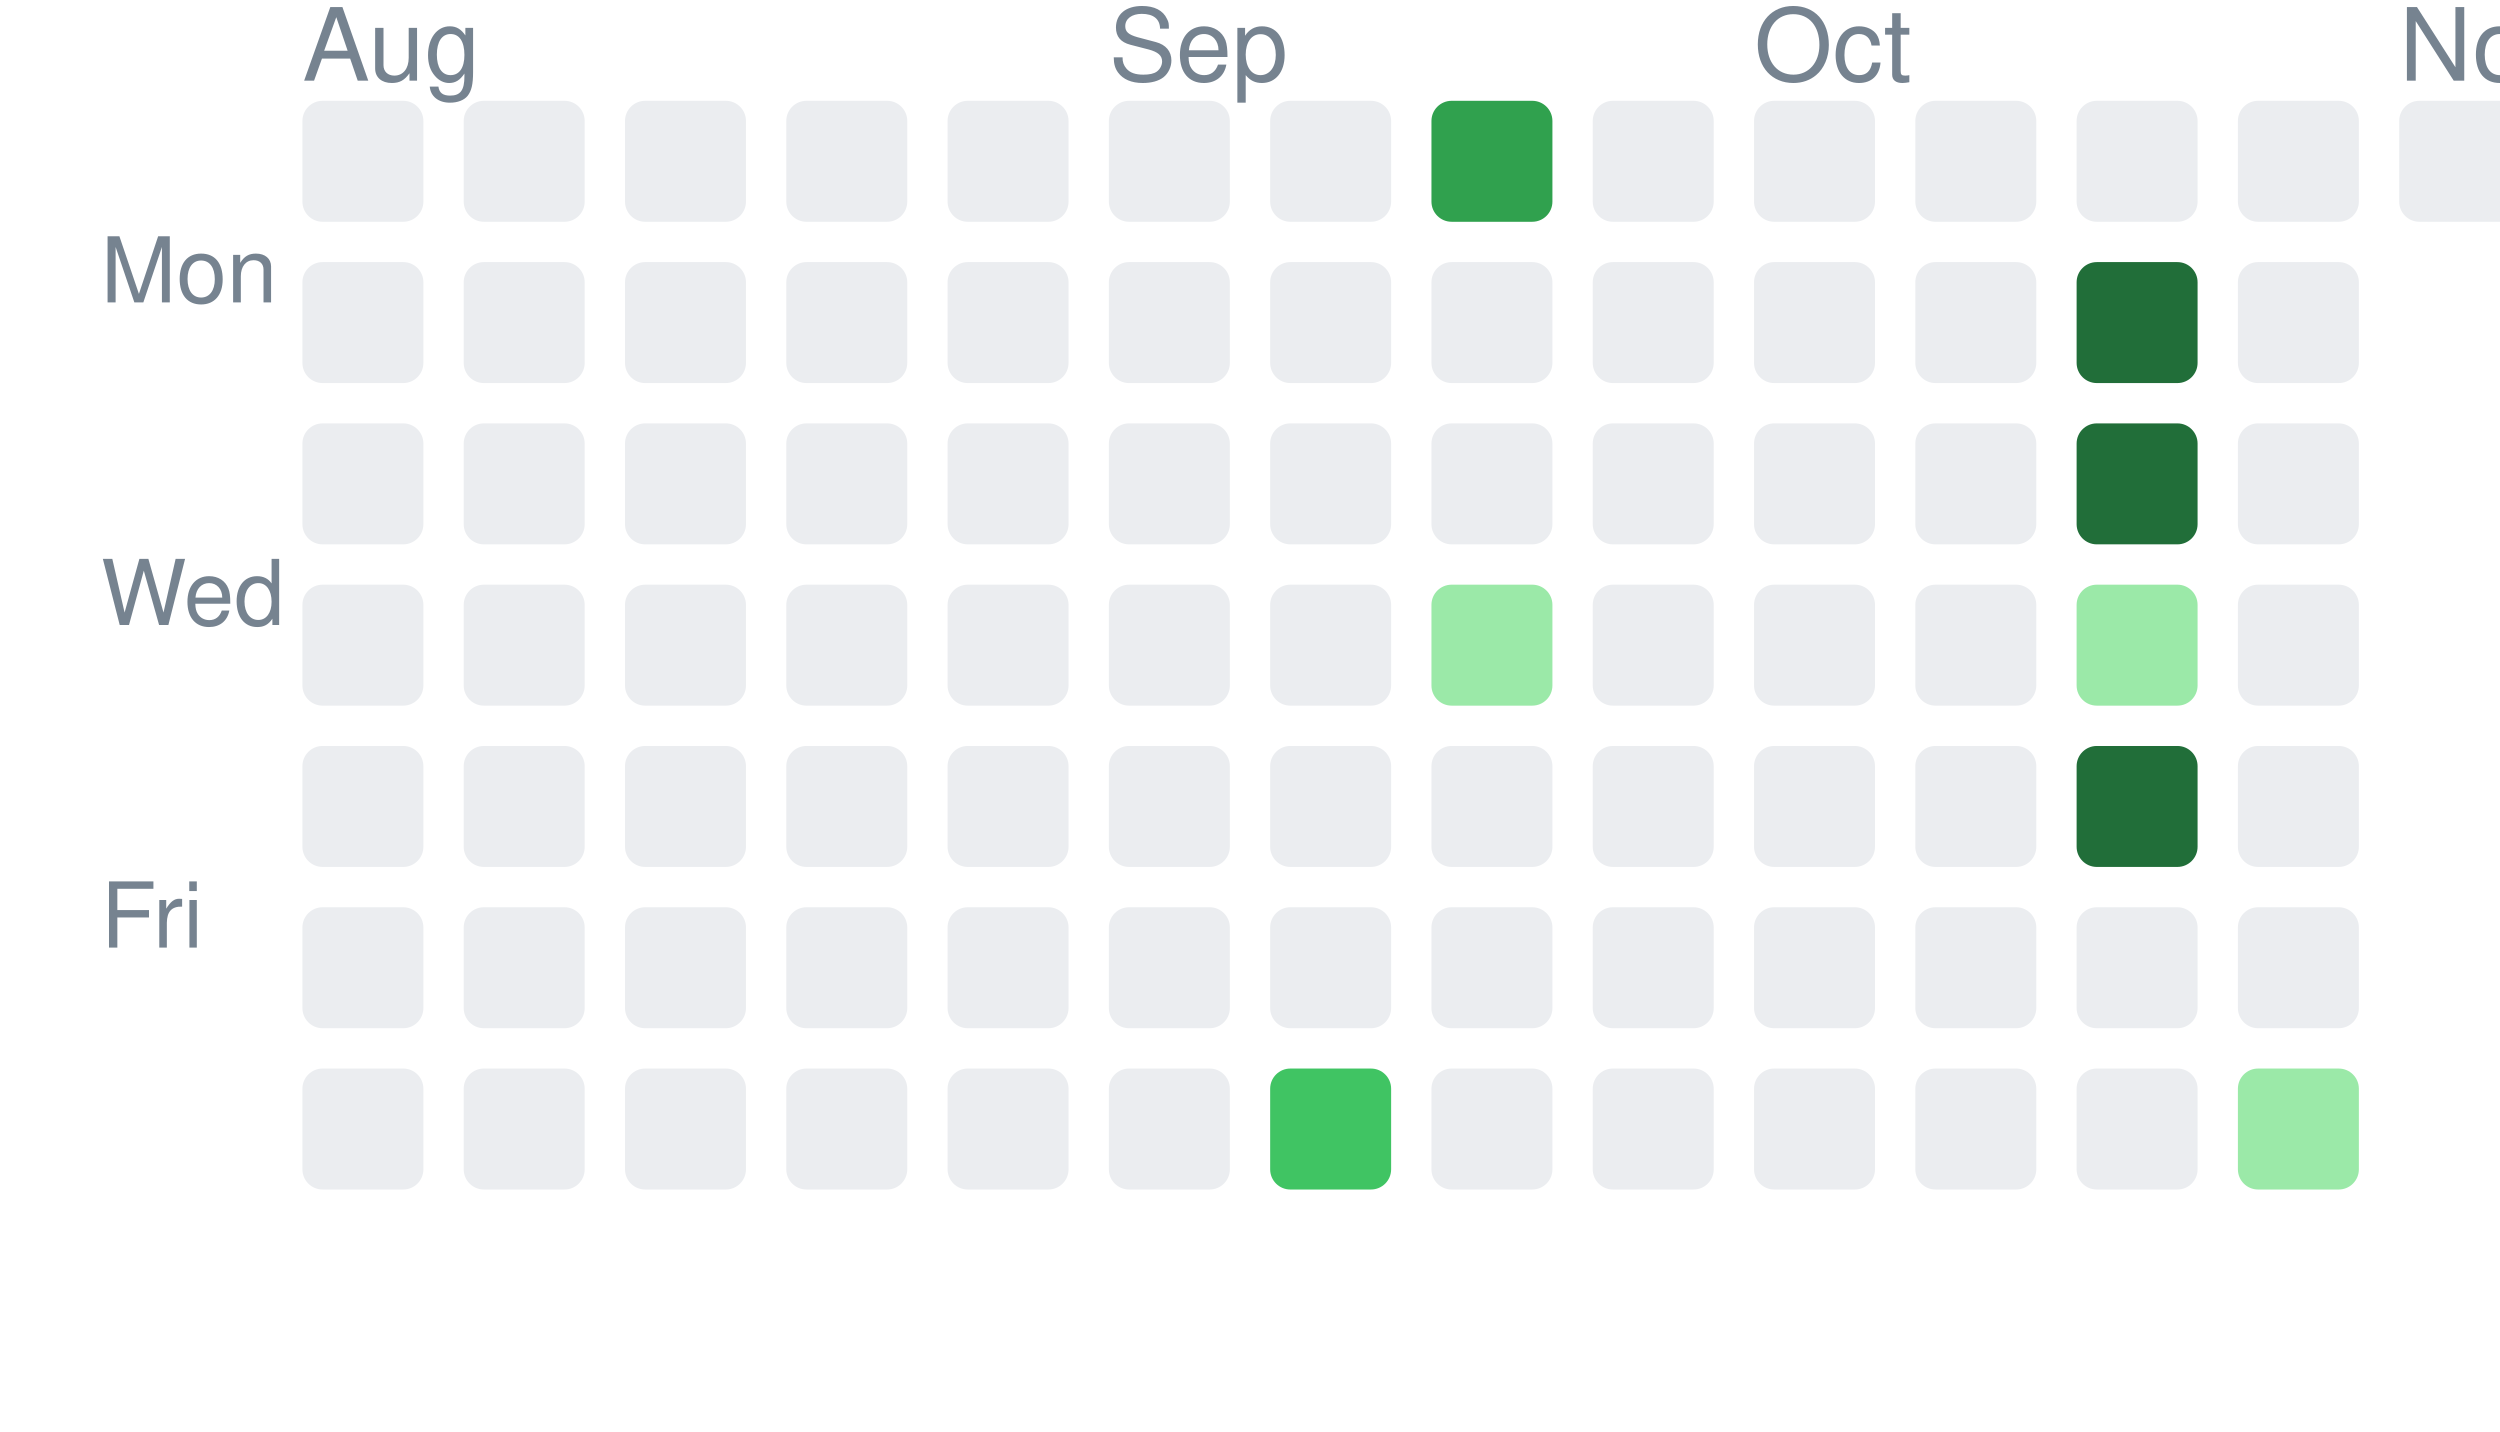
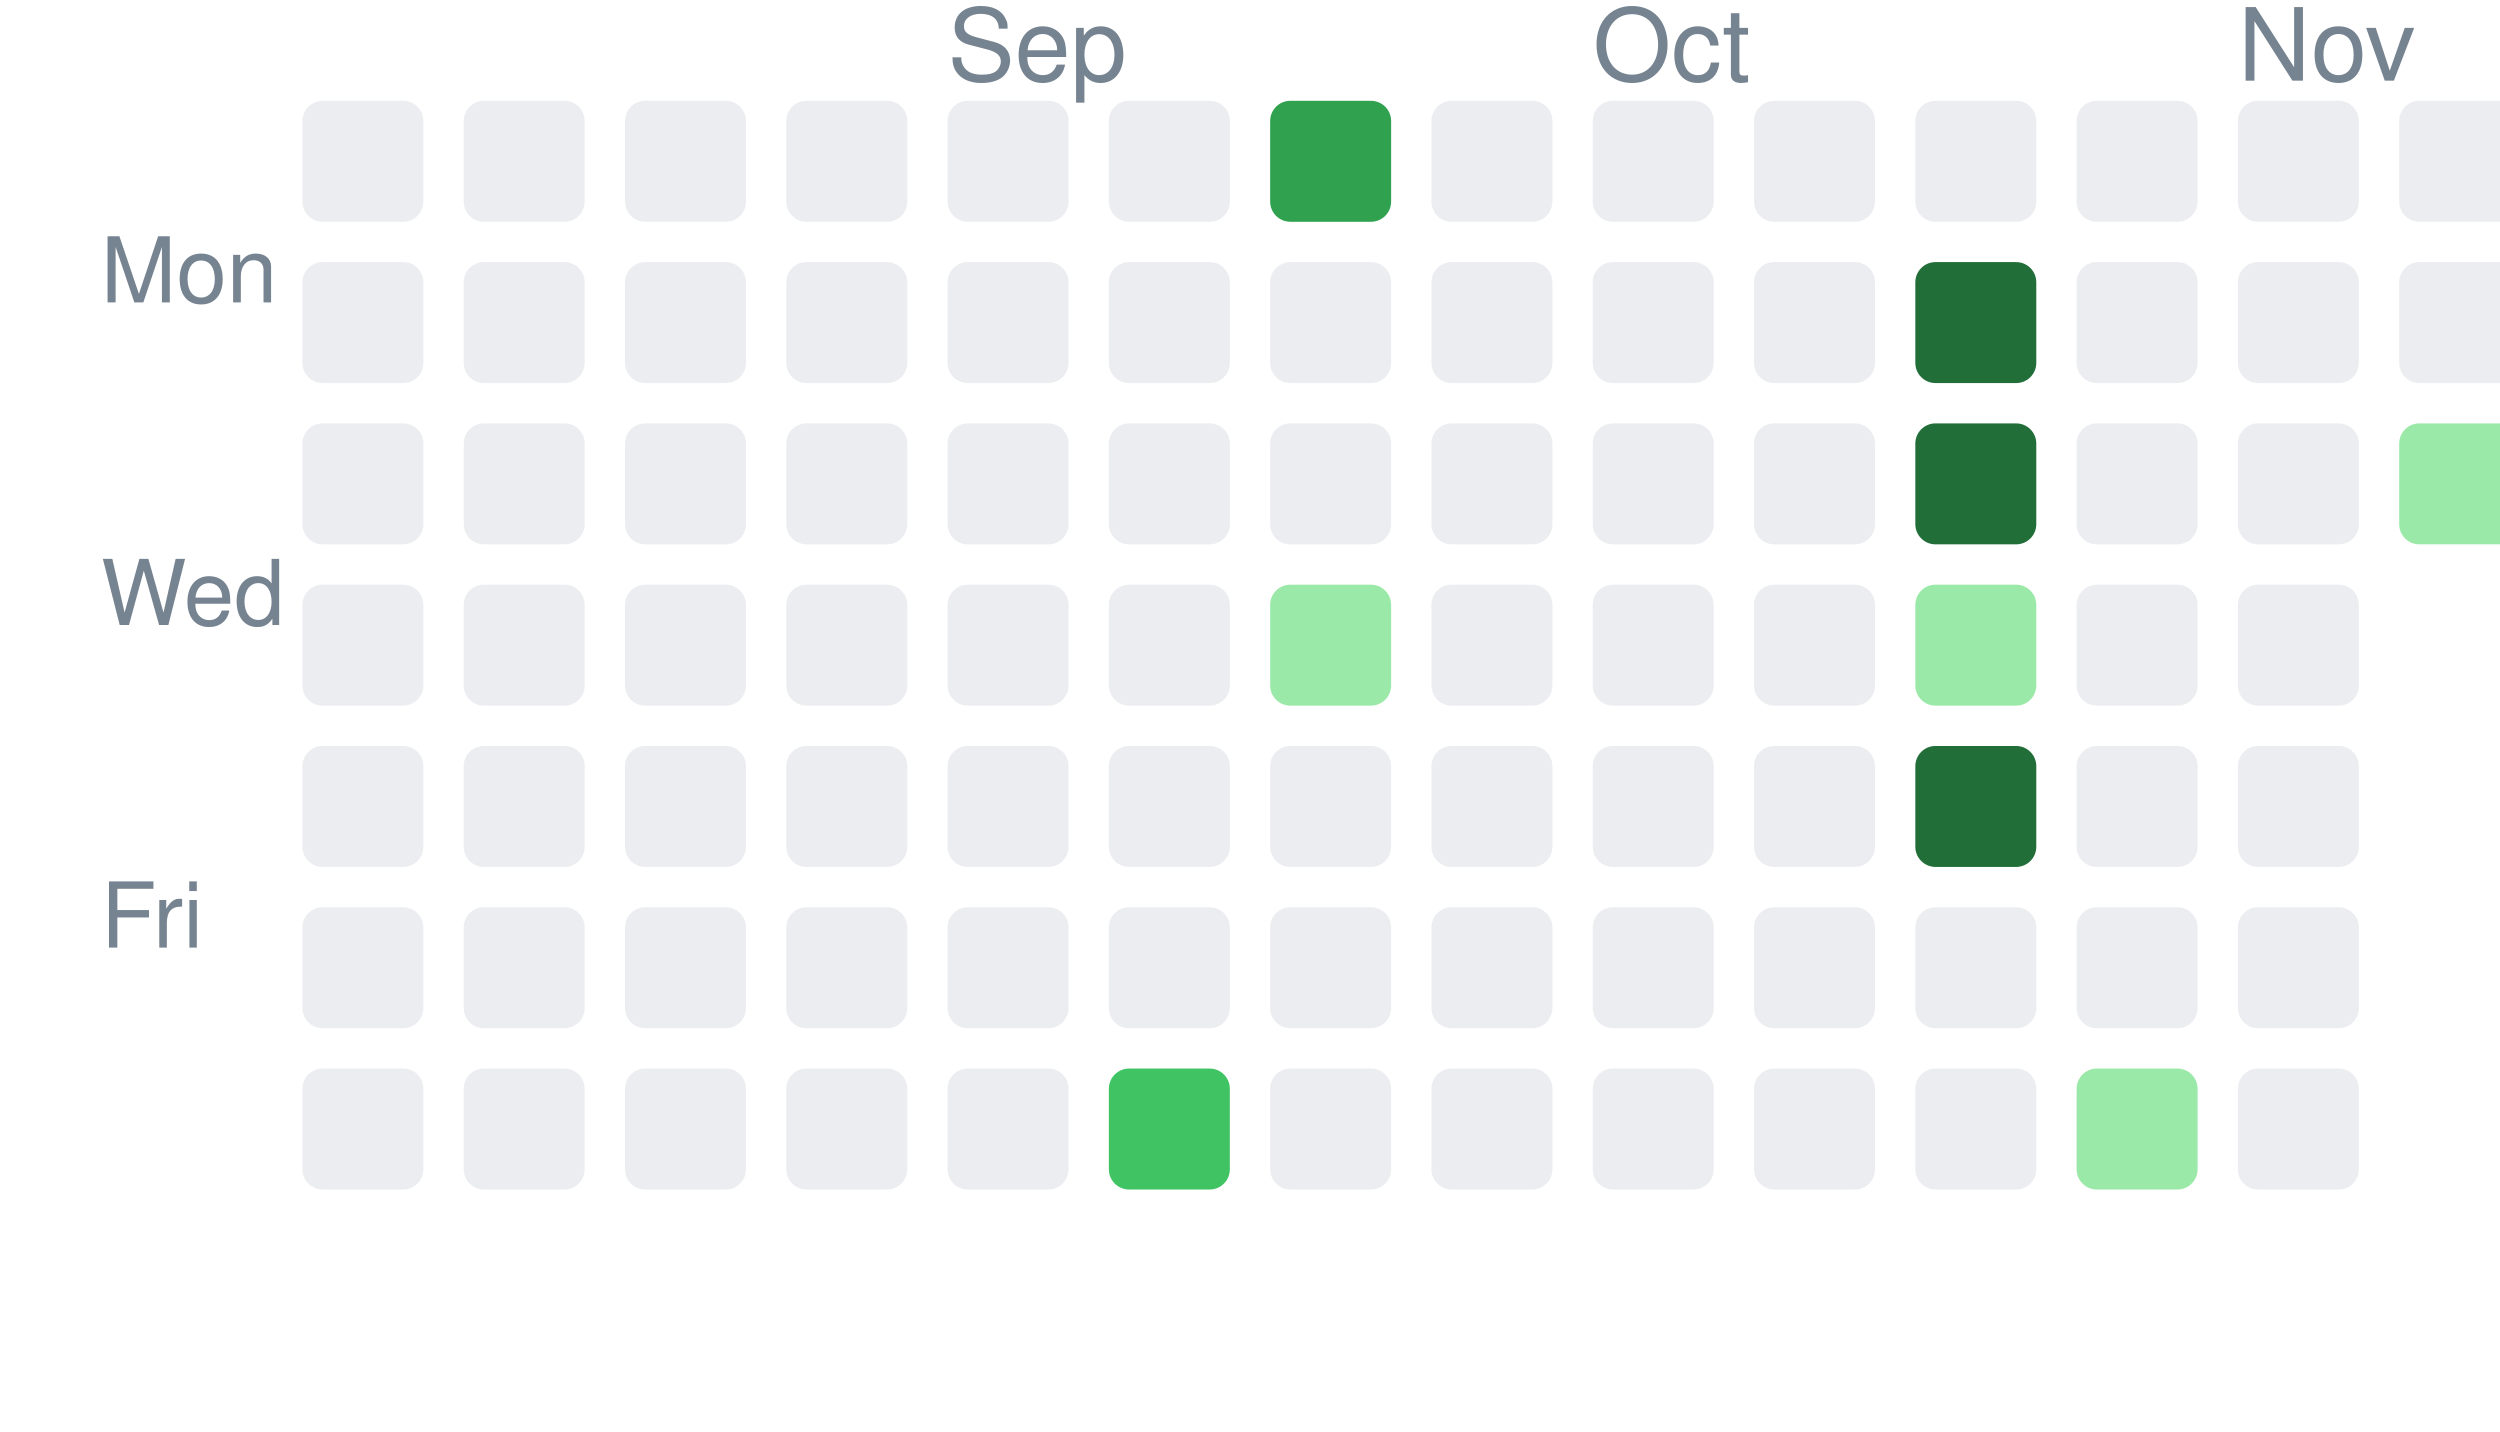
<svg xmlns="http://www.w3.org/2000/svg" width="248" height="142" style="font-family: -apple-system, BlinkMacSystemFont, Segoe UI, Helvetica, Arial, sans-serif, Apple Color Emoji, Segoe UI Emoji;">
  <style>
.month { font-size: 10px; fill: #768390; }
.wday { font-size: 9px; fill: #768390; }
</style>
  <text x="10" y="30" class="wday">Mon</text>
  <text x="10" y="62" class="wday">Wed</text>
  <text x="10" y="94" class="wday">Fri</text>
  <rect x="30" y="10" width="12" height="12" rx="2" ry="2" fill="#ebedf0" />
  <rect x="30" y="26" width="12" height="12" rx="2" ry="2" fill="#ebedf0" />
  <rect x="30" y="42" width="12" height="12" rx="2" ry="2" fill="#ebedf0" />
  <rect x="30" y="58" width="12" height="12" rx="2" ry="2" fill="#ebedf0" />
  <rect x="30" y="74" width="12" height="12" rx="2" ry="2" fill="#ebedf0" />
  <rect x="30" y="90" width="12" height="12" rx="2" ry="2" fill="#ebedf0" />
  <rect x="30" y="106" width="12" height="12" rx="2" ry="2" fill="#ebedf0" />
  <rect x="46" y="10" width="12" height="12" rx="2" ry="2" fill="#ebedf0" />
  <rect x="46" y="26" width="12" height="12" rx="2" ry="2" fill="#ebedf0" />
  <rect x="46" y="42" width="12" height="12" rx="2" ry="2" fill="#ebedf0" />
  <rect x="46" y="58" width="12" height="12" rx="2" ry="2" fill="#ebedf0" />
  <rect x="46" y="74" width="12" height="12" rx="2" ry="2" fill="#ebedf0" />
  <rect x="46" y="90" width="12" height="12" rx="2" ry="2" fill="#ebedf0" />
  <rect x="46" y="106" width="12" height="12" rx="2" ry="2" fill="#ebedf0" />
  <rect x="62" y="10" width="12" height="12" rx="2" ry="2" fill="#ebedf0" />
  <rect x="62" y="26" width="12" height="12" rx="2" ry="2" fill="#ebedf0" />
  <rect x="62" y="42" width="12" height="12" rx="2" ry="2" fill="#ebedf0" />
  <rect x="62" y="58" width="12" height="12" rx="2" ry="2" fill="#ebedf0" />
  <rect x="62" y="74" width="12" height="12" rx="2" ry="2" fill="#ebedf0" />
  <rect x="62" y="90" width="12" height="12" rx="2" ry="2" fill="#ebedf0" />
  <rect x="62" y="106" width="12" height="12" rx="2" ry="2" fill="#ebedf0" />
  <rect x="78" y="10" width="12" height="12" rx="2" ry="2" fill="#ebedf0" />
  <rect x="78" y="26" width="12" height="12" rx="2" ry="2" fill="#ebedf0" />
  <rect x="78" y="42" width="12" height="12" rx="2" ry="2" fill="#ebedf0" />
  <rect x="78" y="58" width="12" height="12" rx="2" ry="2" fill="#ebedf0" />
  <rect x="78" y="74" width="12" height="12" rx="2" ry="2" fill="#ebedf0" />
  <rect x="78" y="90" width="12" height="12" rx="2" ry="2" fill="#ebedf0" />
  <rect x="78" y="106" width="12" height="12" rx="2" ry="2" fill="#ebedf0" />
  <rect x="94" y="10" width="12" height="12" rx="2" ry="2" fill="#ebedf0" />
  <rect x="94" y="26" width="12" height="12" rx="2" ry="2" fill="#ebedf0" />
  <rect x="94" y="42" width="12" height="12" rx="2" ry="2" fill="#ebedf0" />
  <rect x="94" y="58" width="12" height="12" rx="2" ry="2" fill="#ebedf0" />
  <rect x="94" y="74" width="12" height="12" rx="2" ry="2" fill="#ebedf0" />
  <rect x="94" y="90" width="12" height="12" rx="2" ry="2" fill="#ebedf0" />
  <rect x="94" y="106" width="12" height="12" rx="2" ry="2" fill="#ebedf0" />
  <rect x="110" y="10" width="12" height="12" rx="2" ry="2" fill="#ebedf0" />
  <rect x="110" y="26" width="12" height="12" rx="2" ry="2" fill="#ebedf0" />
  <rect x="110" y="42" width="12" height="12" rx="2" ry="2" fill="#ebedf0" />
  <rect x="110" y="58" width="12" height="12" rx="2" ry="2" fill="#ebedf0" />
  <rect x="110" y="74" width="12" height="12" rx="2" ry="2" fill="#ebedf0" />
  <rect x="110" y="90" width="12" height="12" rx="2" ry="2" fill="#ebedf0" />
-   <rect x="110" y="106" width="12" height="12" rx="2" ry="2" fill="#ebedf0" />
-   <rect x="126" y="10" width="12" height="12" rx="2" ry="2" fill="#ebedf0" />
+   <rect x="110" y="106" width="12" height="12" rx="2" ry="2" fill="#40c463" />
+   <rect x="126" y="10" width="12" height="12" rx="2" ry="2" fill="#30a14e" />
  <rect x="126" y="26" width="12" height="12" rx="2" ry="2" fill="#ebedf0" />
  <rect x="126" y="42" width="12" height="12" rx="2" ry="2" fill="#ebedf0" />
-   <rect x="126" y="58" width="12" height="12" rx="2" ry="2" fill="#ebedf0" />
+   <rect x="126" y="58" width="12" height="12" rx="2" ry="2" fill="#9be9a8" />
  <rect x="126" y="74" width="12" height="12" rx="2" ry="2" fill="#ebedf0" />
  <rect x="126" y="90" width="12" height="12" rx="2" ry="2" fill="#ebedf0" />
-   <rect x="126" y="106" width="12" height="12" rx="2" ry="2" fill="#40c463" />
-   <rect x="142" y="10" width="12" height="12" rx="2" ry="2" fill="#30a14e" />
+   <rect x="126" y="106" width="12" height="12" rx="2" ry="2" fill="#ebedf0" />
+   <rect x="142" y="10" width="12" height="12" rx="2" ry="2" fill="#ebedf0" />
  <rect x="142" y="26" width="12" height="12" rx="2" ry="2" fill="#ebedf0" />
  <rect x="142" y="42" width="12" height="12" rx="2" ry="2" fill="#ebedf0" />
-   <rect x="142" y="58" width="12" height="12" rx="2" ry="2" fill="#9be9a8" />
+   <rect x="142" y="58" width="12" height="12" rx="2" ry="2" fill="#ebedf0" />
  <rect x="142" y="74" width="12" height="12" rx="2" ry="2" fill="#ebedf0" />
  <rect x="142" y="90" width="12" height="12" rx="2" ry="2" fill="#ebedf0" />
  <rect x="142" y="106" width="12" height="12" rx="2" ry="2" fill="#ebedf0" />
  <rect x="158" y="10" width="12" height="12" rx="2" ry="2" fill="#ebedf0" />
  <rect x="158" y="26" width="12" height="12" rx="2" ry="2" fill="#ebedf0" />
  <rect x="158" y="42" width="12" height="12" rx="2" ry="2" fill="#ebedf0" />
  <rect x="158" y="58" width="12" height="12" rx="2" ry="2" fill="#ebedf0" />
  <rect x="158" y="74" width="12" height="12" rx="2" ry="2" fill="#ebedf0" />
  <rect x="158" y="90" width="12" height="12" rx="2" ry="2" fill="#ebedf0" />
  <rect x="158" y="106" width="12" height="12" rx="2" ry="2" fill="#ebedf0" />
  <rect x="174" y="10" width="12" height="12" rx="2" ry="2" fill="#ebedf0" />
  <rect x="174" y="26" width="12" height="12" rx="2" ry="2" fill="#ebedf0" />
  <rect x="174" y="42" width="12" height="12" rx="2" ry="2" fill="#ebedf0" />
  <rect x="174" y="58" width="12" height="12" rx="2" ry="2" fill="#ebedf0" />
  <rect x="174" y="74" width="12" height="12" rx="2" ry="2" fill="#ebedf0" />
  <rect x="174" y="90" width="12" height="12" rx="2" ry="2" fill="#ebedf0" />
  <rect x="174" y="106" width="12" height="12" rx="2" ry="2" fill="#ebedf0" />
  <rect x="190" y="10" width="12" height="12" rx="2" ry="2" fill="#ebedf0" />
-   <rect x="190" y="26" width="12" height="12" rx="2" ry="2" fill="#ebedf0" />
-   <rect x="190" y="42" width="12" height="12" rx="2" ry="2" fill="#ebedf0" />
-   <rect x="190" y="58" width="12" height="12" rx="2" ry="2" fill="#ebedf0" />
-   <rect x="190" y="74" width="12" height="12" rx="2" ry="2" fill="#ebedf0" />
+   <rect x="190" y="26" width="12" height="12" rx="2" ry="2" fill="#216e39" />
+   <rect x="190" y="42" width="12" height="12" rx="2" ry="2" fill="#216e39" />
+   <rect x="190" y="58" width="12" height="12" rx="2" ry="2" fill="#9be9a8" />
+   <rect x="190" y="74" width="12" height="12" rx="2" ry="2" fill="#216e39" />
  <rect x="190" y="90" width="12" height="12" rx="2" ry="2" fill="#ebedf0" />
  <rect x="190" y="106" width="12" height="12" rx="2" ry="2" fill="#ebedf0" />
  <rect x="206" y="10" width="12" height="12" rx="2" ry="2" fill="#ebedf0" />
-   <rect x="206" y="26" width="12" height="12" rx="2" ry="2" fill="#216e39" />
-   <rect x="206" y="42" width="12" height="12" rx="2" ry="2" fill="#216e39" />
-   <rect x="206" y="58" width="12" height="12" rx="2" ry="2" fill="#9be9a8" />
-   <rect x="206" y="74" width="12" height="12" rx="2" ry="2" fill="#216e39" />
+   <rect x="206" y="26" width="12" height="12" rx="2" ry="2" fill="#ebedf0" />
+   <rect x="206" y="42" width="12" height="12" rx="2" ry="2" fill="#ebedf0" />
+   <rect x="206" y="58" width="12" height="12" rx="2" ry="2" fill="#ebedf0" />
+   <rect x="206" y="74" width="12" height="12" rx="2" ry="2" fill="#ebedf0" />
  <rect x="206" y="90" width="12" height="12" rx="2" ry="2" fill="#ebedf0" />
-   <rect x="206" y="106" width="12" height="12" rx="2" ry="2" fill="#ebedf0" />
+   <rect x="206" y="106" width="12" height="12" rx="2" ry="2" fill="#9be9a8" />
  <rect x="222" y="10" width="12" height="12" rx="2" ry="2" fill="#ebedf0" />
  <rect x="222" y="26" width="12" height="12" rx="2" ry="2" fill="#ebedf0" />
  <rect x="222" y="42" width="12" height="12" rx="2" ry="2" fill="#ebedf0" />
  <rect x="222" y="58" width="12" height="12" rx="2" ry="2" fill="#ebedf0" />
  <rect x="222" y="74" width="12" height="12" rx="2" ry="2" fill="#ebedf0" />
  <rect x="222" y="90" width="12" height="12" rx="2" ry="2" fill="#ebedf0" />
-   <rect x="222" y="106" width="12" height="12" rx="2" ry="2" fill="#9be9a8" />
+   <rect x="222" y="106" width="12" height="12" rx="2" ry="2" fill="#ebedf0" />
  <rect x="238" y="10" width="12" height="12" rx="2" ry="2" fill="#ebedf0" />
-   <text x="30" y="8" class="month">Aug</text>
-   <text x="110" y="8" class="month">Sep</text>
-   <text x="174" y="8" class="month">Oct</text>
-   <text x="238" y="8" class="month">Nov</text>
+   <rect x="238" y="26" width="12" height="12" rx="2" ry="2" fill="#ebedf0" />
+   <rect x="238" y="42" width="12" height="12" rx="2" ry="2" fill="#9be9a8" />
+   <text x="94" y="8" class="month">Sep</text>
+   <text x="158" y="8" class="month">Oct</text>
+   <text x="222" y="8" class="month">Nov</text>
</svg>
